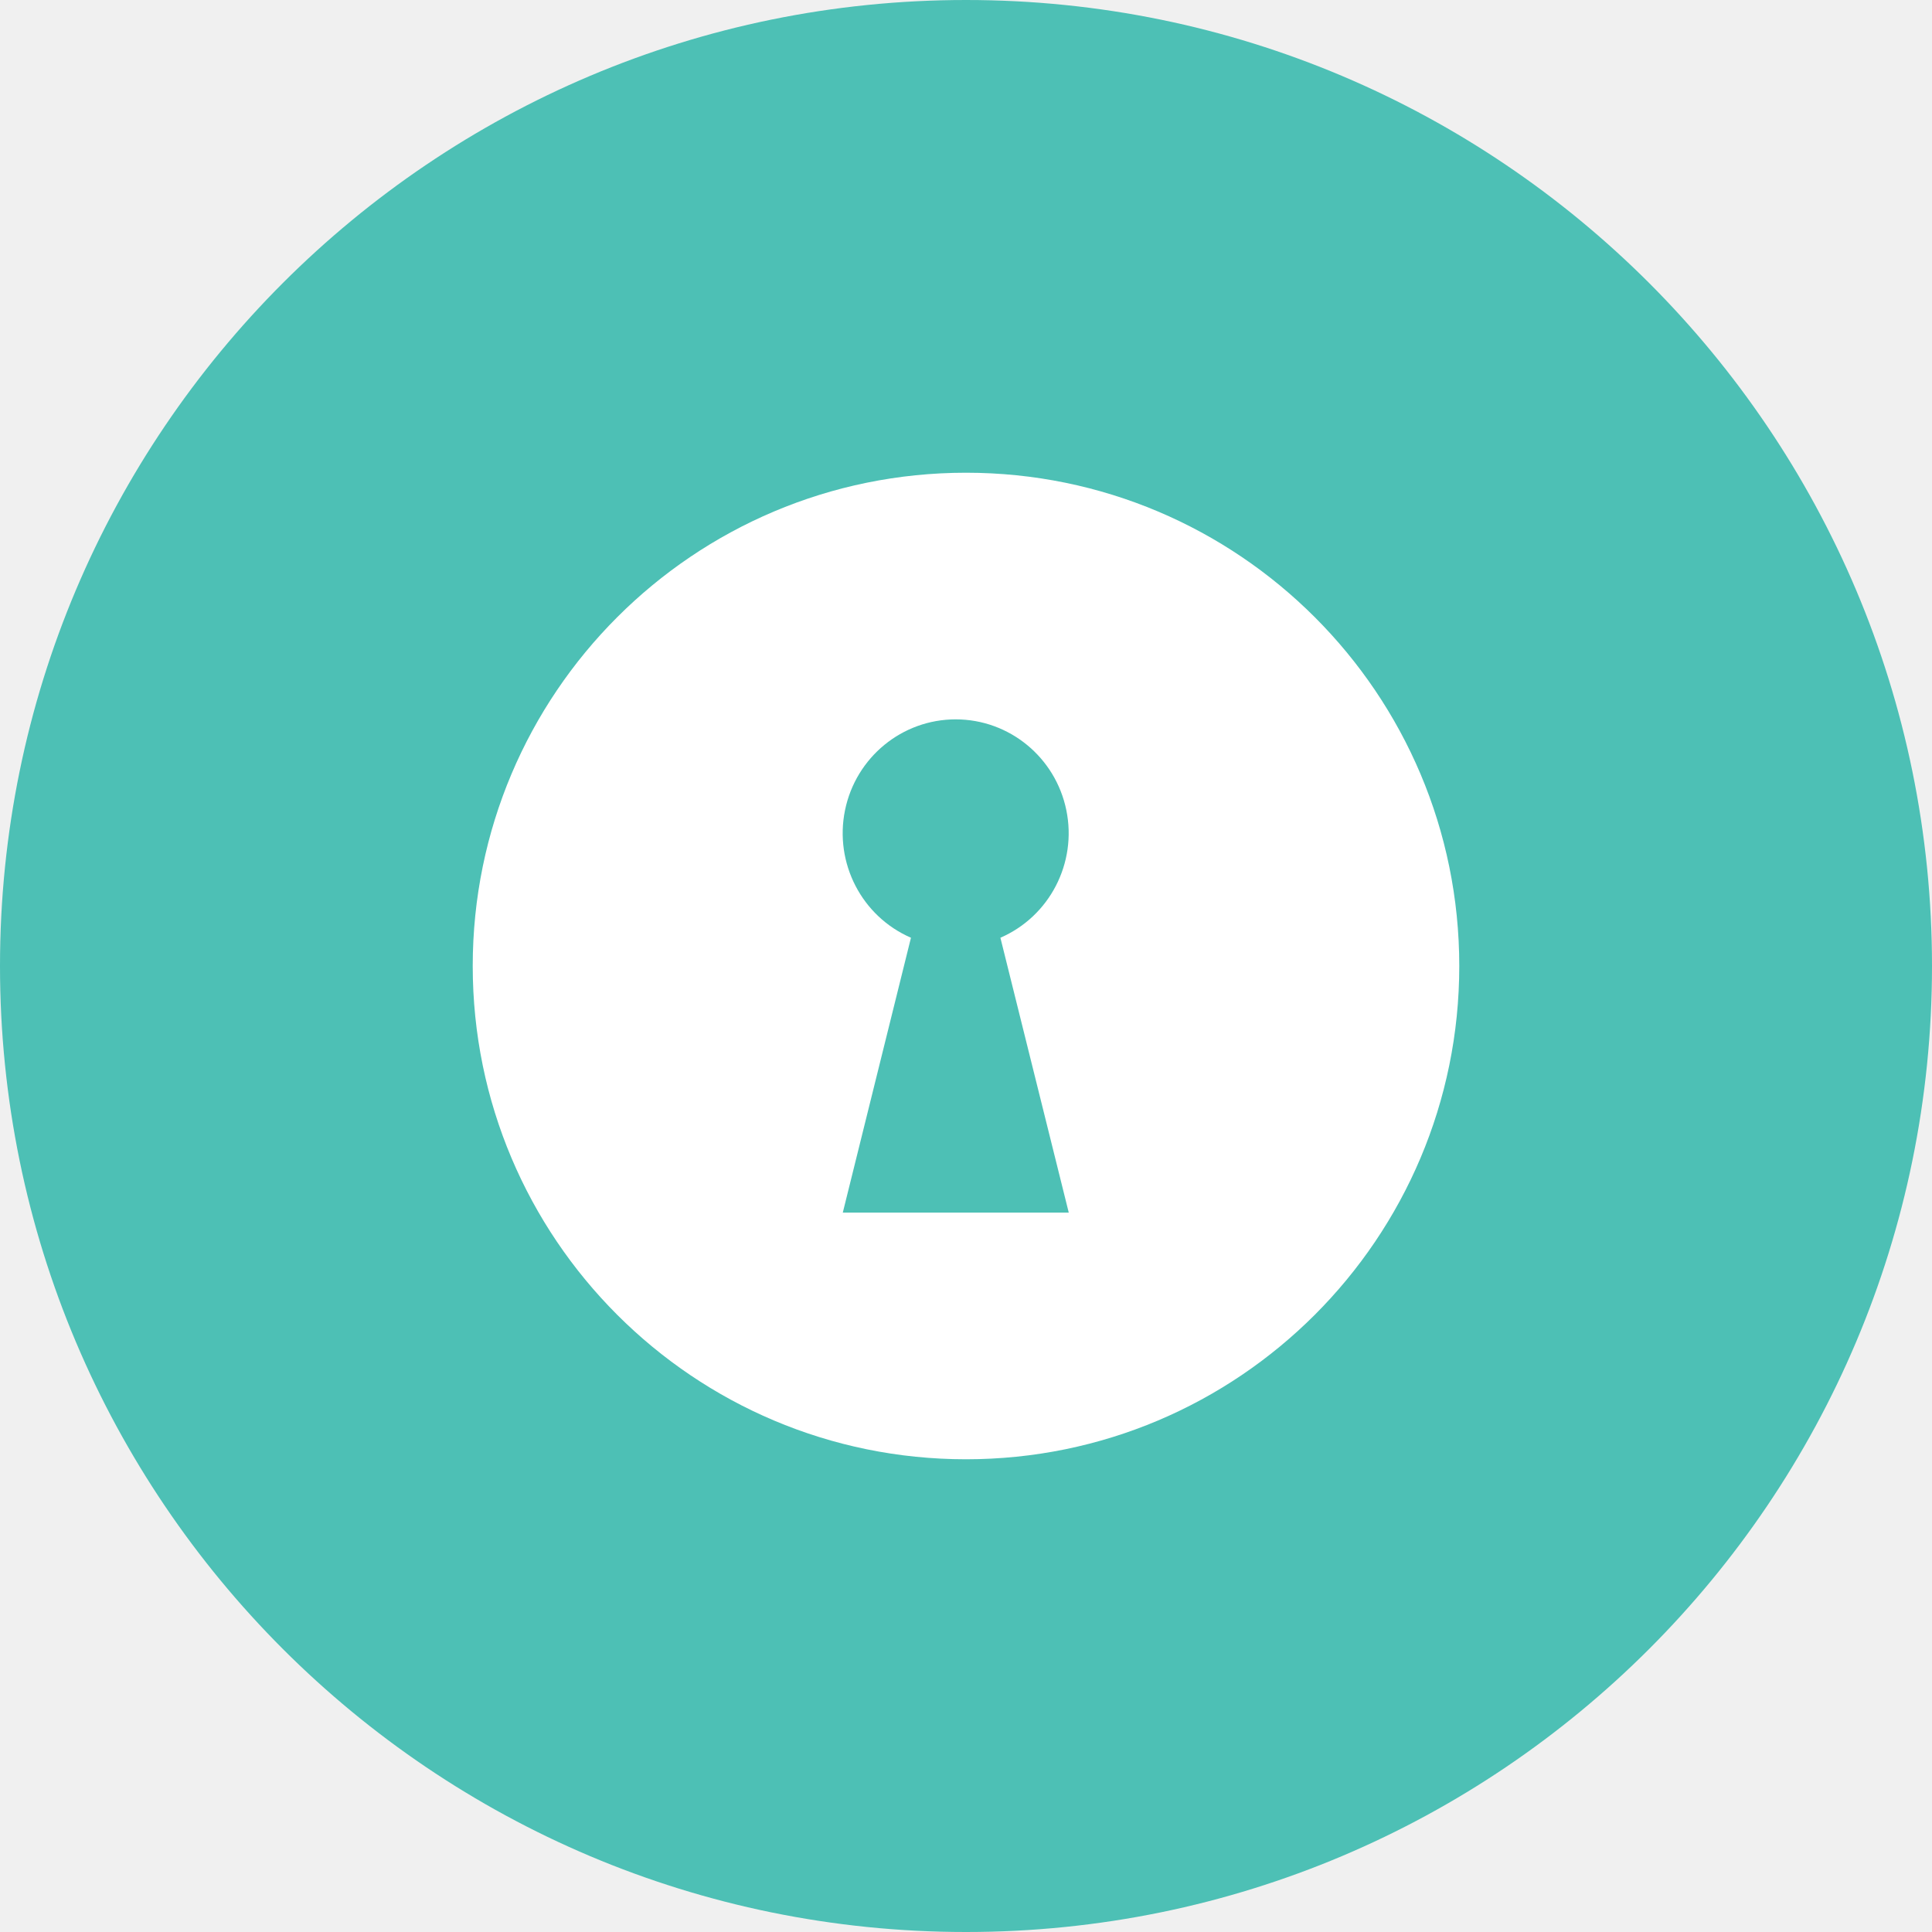
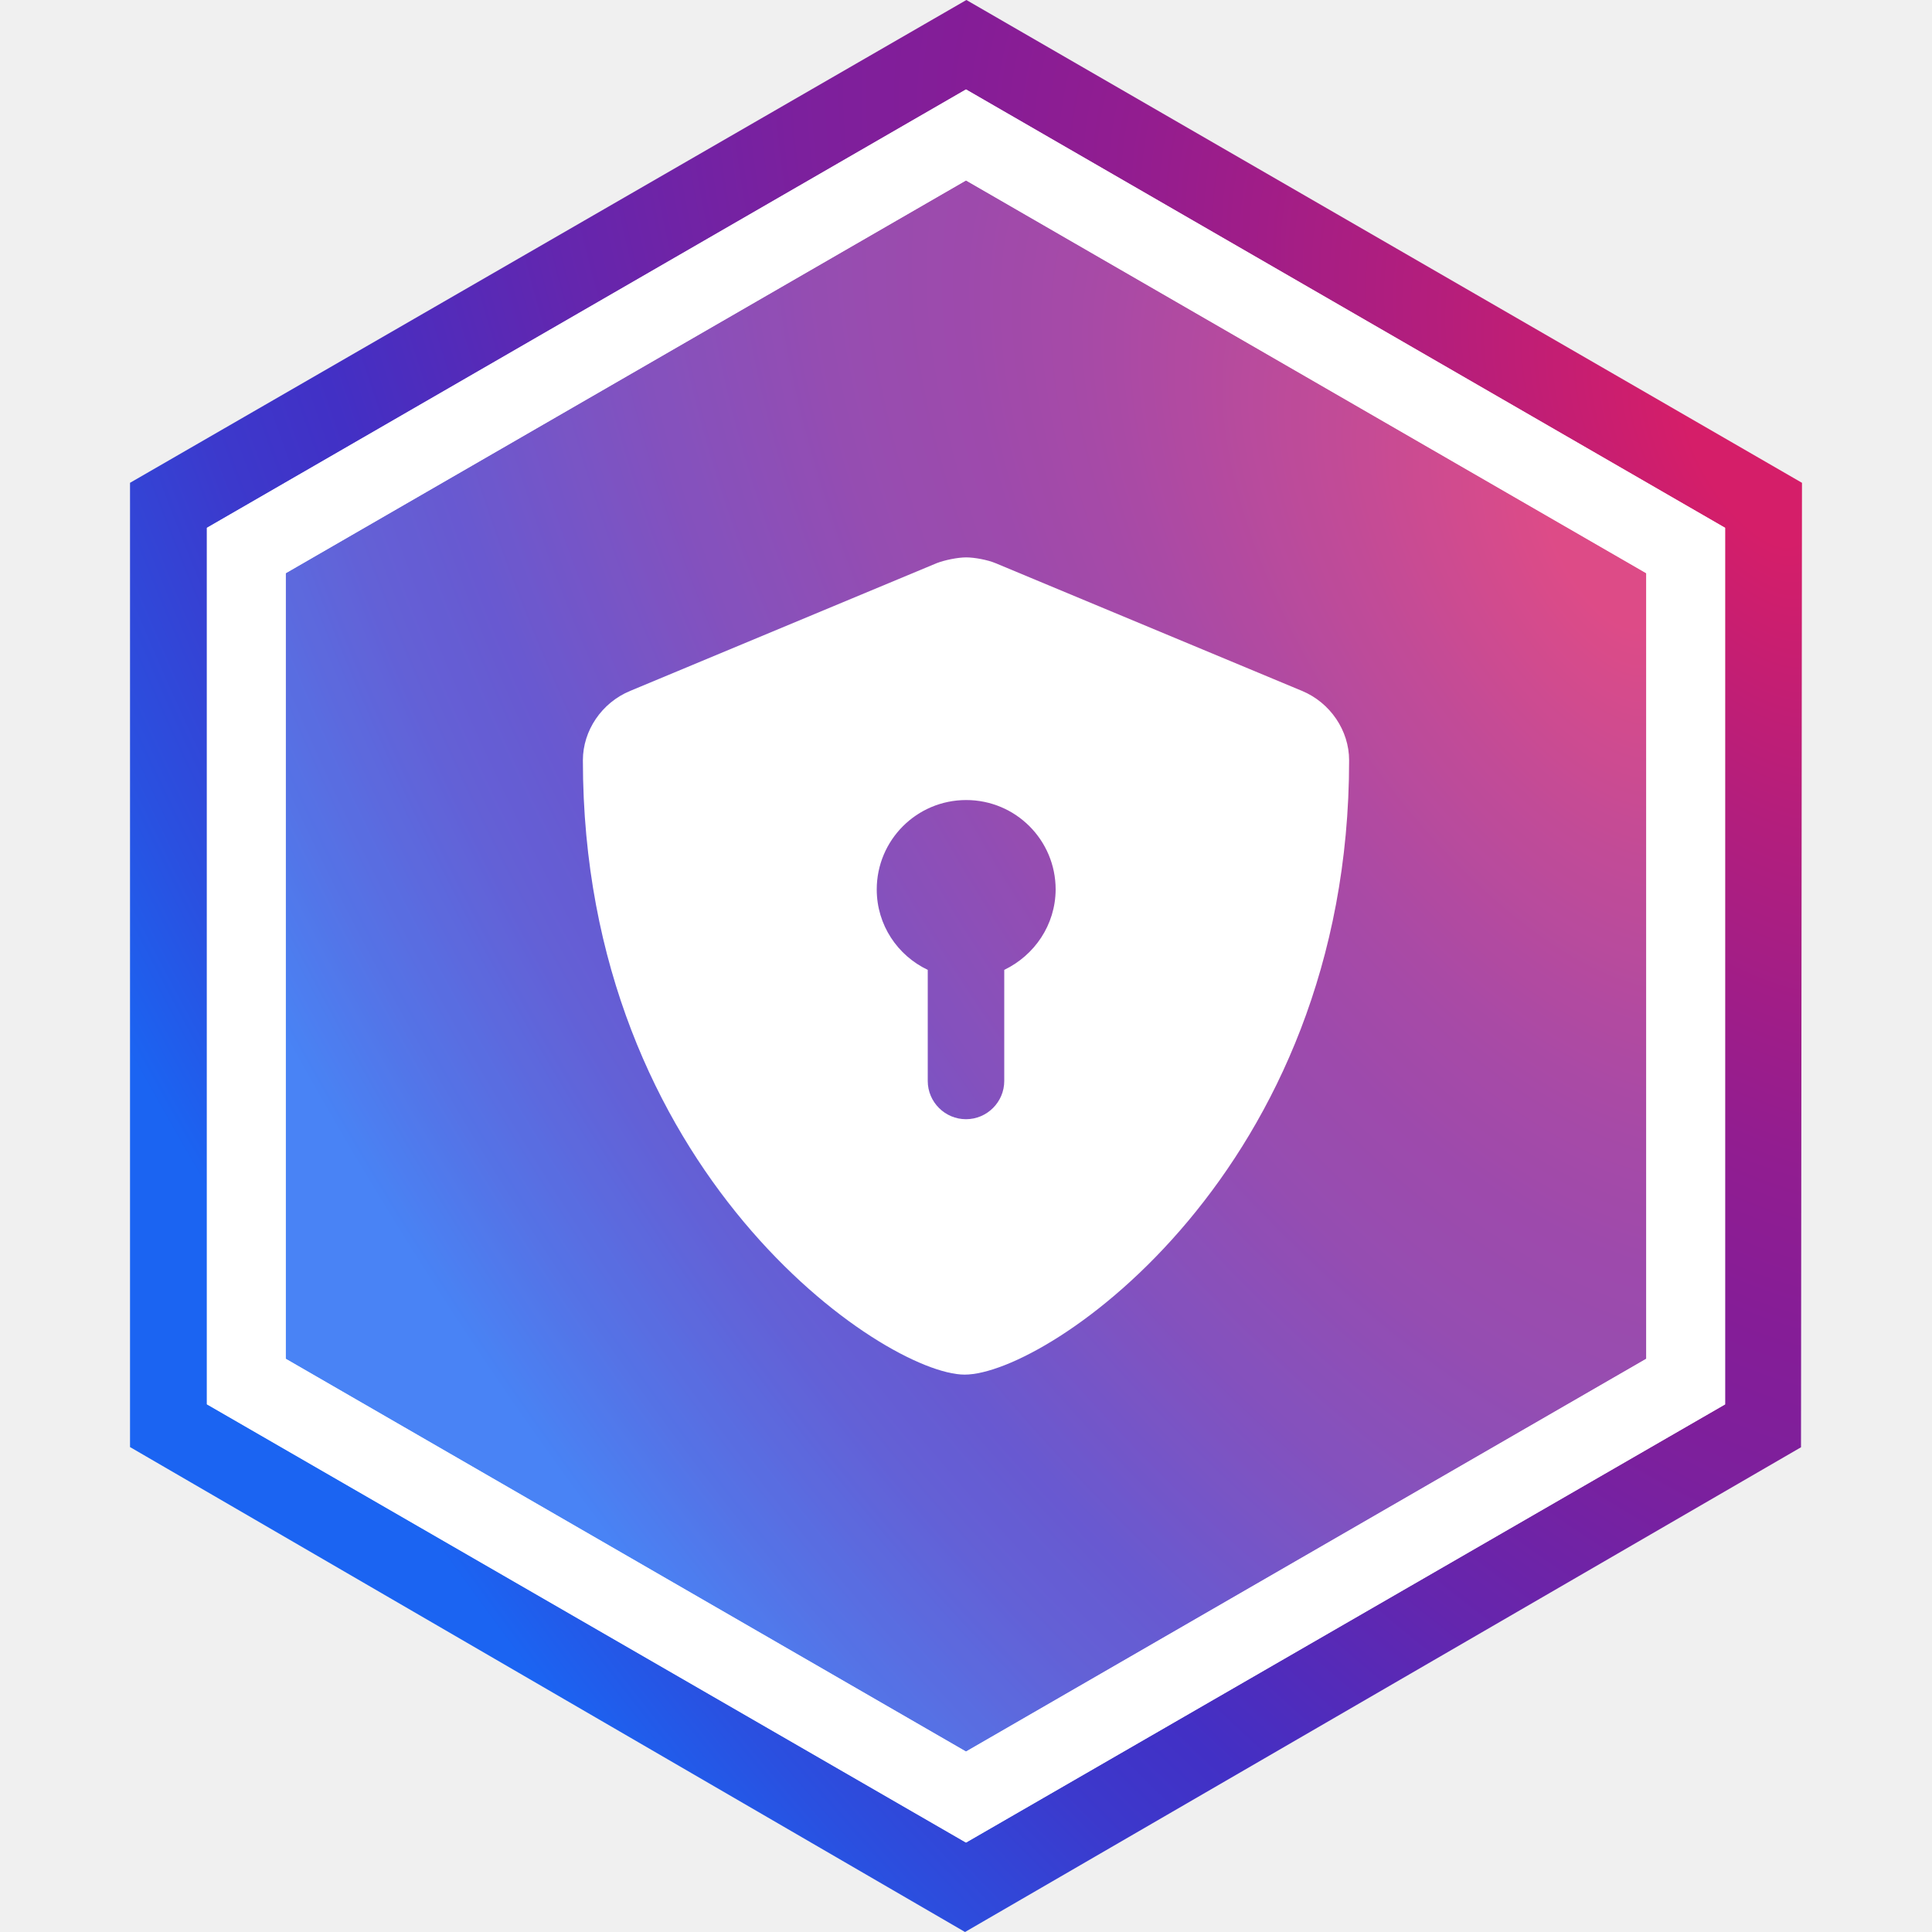
- <svg xmlns="http://www.w3.org/2000/svg" width="94px" height="94px" viewBox="0 0 94 94" version="1.1">
-   <defs />
-   <g id="Page-1" stroke="none" stroke-width="1" fill="none" fill-rule="evenodd">
-     <g id="Artboard" transform="translate(-45, -258)">
-       <g id="craft-password-policy" transform="translate(45, 258)">
-         <circle id="background" fill="#4DC0B5" cx="47" cy="47" r="47" />
-         <path d="M47,23 C33.745,23 23,33.745 23,47 C23,60.255 33.745,71 47,71 C60.255,71 71,60.255 71,47 C71,33.745 60.255,23 47,23 Z M52,59 L41.005,59 L44.322,45.625 C41.927,44.585 40.587,41.992 41.114,39.419 C41.641,36.846 43.89,35 46.498,35 C49.106,35 51.355,36.846 51.882,39.419 C52.409,41.992 51.069,44.585 48.674,45.625 L52,59 Z" id="Shape" fill="#FFFFFF" fill-rule="nonzero" />
+ <svg xmlns="http://www.w3.org/2000/svg" version="1.1" id="Layer_1" x="0px" y="0px" viewBox="0 0 1000 1000" enable-background="new 0 0 1000 1000" xml:space="preserve">
+   <g>
+     <g>
+       <g>
+         <radialGradient id="SVGID_1_" cx="1010.032" cy="648.862" r="445.329" fx="1392.348" fy="647.593" gradientTransform="matrix(0.8377 -0.5462 -1.2737 -1.9536 499.7894 2306.623)" gradientUnits="userSpaceOnUse">
+           <stop offset="3.745849e-02" style="stop-color:#D51E69" />
+           <stop offset="0.144" style="stop-color:#B41E7C" />
+           <stop offset="0.273" style="stop-color:#921D90" />
+           <stop offset="0.342" style="stop-color:#851D97" />
+           <stop offset="0.412" style="stop-color:#7C209D" />
+           <stop offset="0.526" style="stop-color:#6426AE" />
+           <stop offset="0.651" style="stop-color:#4230C5" />
+           <stop offset="0.712" style="stop-color:#3C39CC" />
+           <stop offset="0.81" style="stop-color:#2A50E0" />
+           <stop offset="0.879" style="stop-color:#1B64F2" />
+         </radialGradient>
+         <polygon fill="url(#SVGID_1_)" points="852.1,296.7 852.1,703.3 500,906.6 147.9,703.3 147.9,296.7 500,93.4    " />
+         <radialGradient id="SVGID_00000024683511004241235780000008622429949610447796_" cx="1014.486" cy="652.004" r="547.418" fx="1484.447" fy="650.443" gradientTransform="matrix(0.8377 -0.5462 -1.2737 -1.9536 504.2101 2311.824)" gradientUnits="userSpaceOnUse">
+           <stop offset="3.745849e-02" style="stop-color:#D51E69" />
+           <stop offset="0.144" style="stop-color:#B41E7C" />
+           <stop offset="0.273" style="stop-color:#921D90" />
+           <stop offset="0.342" style="stop-color:#851D97" />
+           <stop offset="0.412" style="stop-color:#7C209D" />
+           <stop offset="0.526" style="stop-color:#6426AE" />
+           <stop offset="0.651" style="stop-color:#4230C5" />
+           <stop offset="0.712" style="stop-color:#3C39CC" />
+           <stop offset="0.81" style="stop-color:#2A50E0" />
+           <stop offset="0.879" style="stop-color:#1B64F2" />
+         </radialGradient>
+         <path fill="url(#SVGID_00000024683511004241235780000008622429949610447796_)" d="M500.2,0L67.3,249.9V749l432.2,251l432.7-250.9     l0.5-499.2L500.2,0z M892.9,726.9L500,953.7L107.1,726.8V273.2L500,46.3l392.9,226.9V726.9L892.9,726.9z" />
+       </g>
+       <g opacity="0.2">
+         <polygon fill="#FFFFFF" points="852.1,296.7 852.1,703.3 500,906.6 147.9,703.3 147.9,296.7 500,93.4    " />
      </g>
    </g>
+     <path fill="#FFFFFF" d="M500,953.7L107.1,726.9V273.2L500,46.3l392.9,226.9v453.7L500,953.7z M147.9,703.3L500,906.6l352.1-203.3   V296.7L500,93.4L147.9,296.7V703.3z" />
  </g>
+   <path fill="#FFFFFF" d="M673.9,357.6l-158.6-66.1c-4-1.7-10.9-3-15.2-3c-4.4,0-11.2,1.4-15.3,3l-158.6,66.1  c-14.8,6.1-24.5,20.6-24.5,35.9c0,213.3,156.3,318,197.6,318c43,0,199-105.9,199-318C698.3,378.2,688.6,363.7,673.9,357.6z   M519.8,502v57.5c0,10.9-8.9,19.8-19.8,19.8s-19.8-8.9-19.8-19.8V502c-15.6-7.4-26.4-23.2-26.4-41.6c0-25.6,20.7-46.3,46.3-46.3  s46.3,20.7,46.3,46.3C546.3,478.8,535.4,494.5,519.8,502z" />
</svg>
